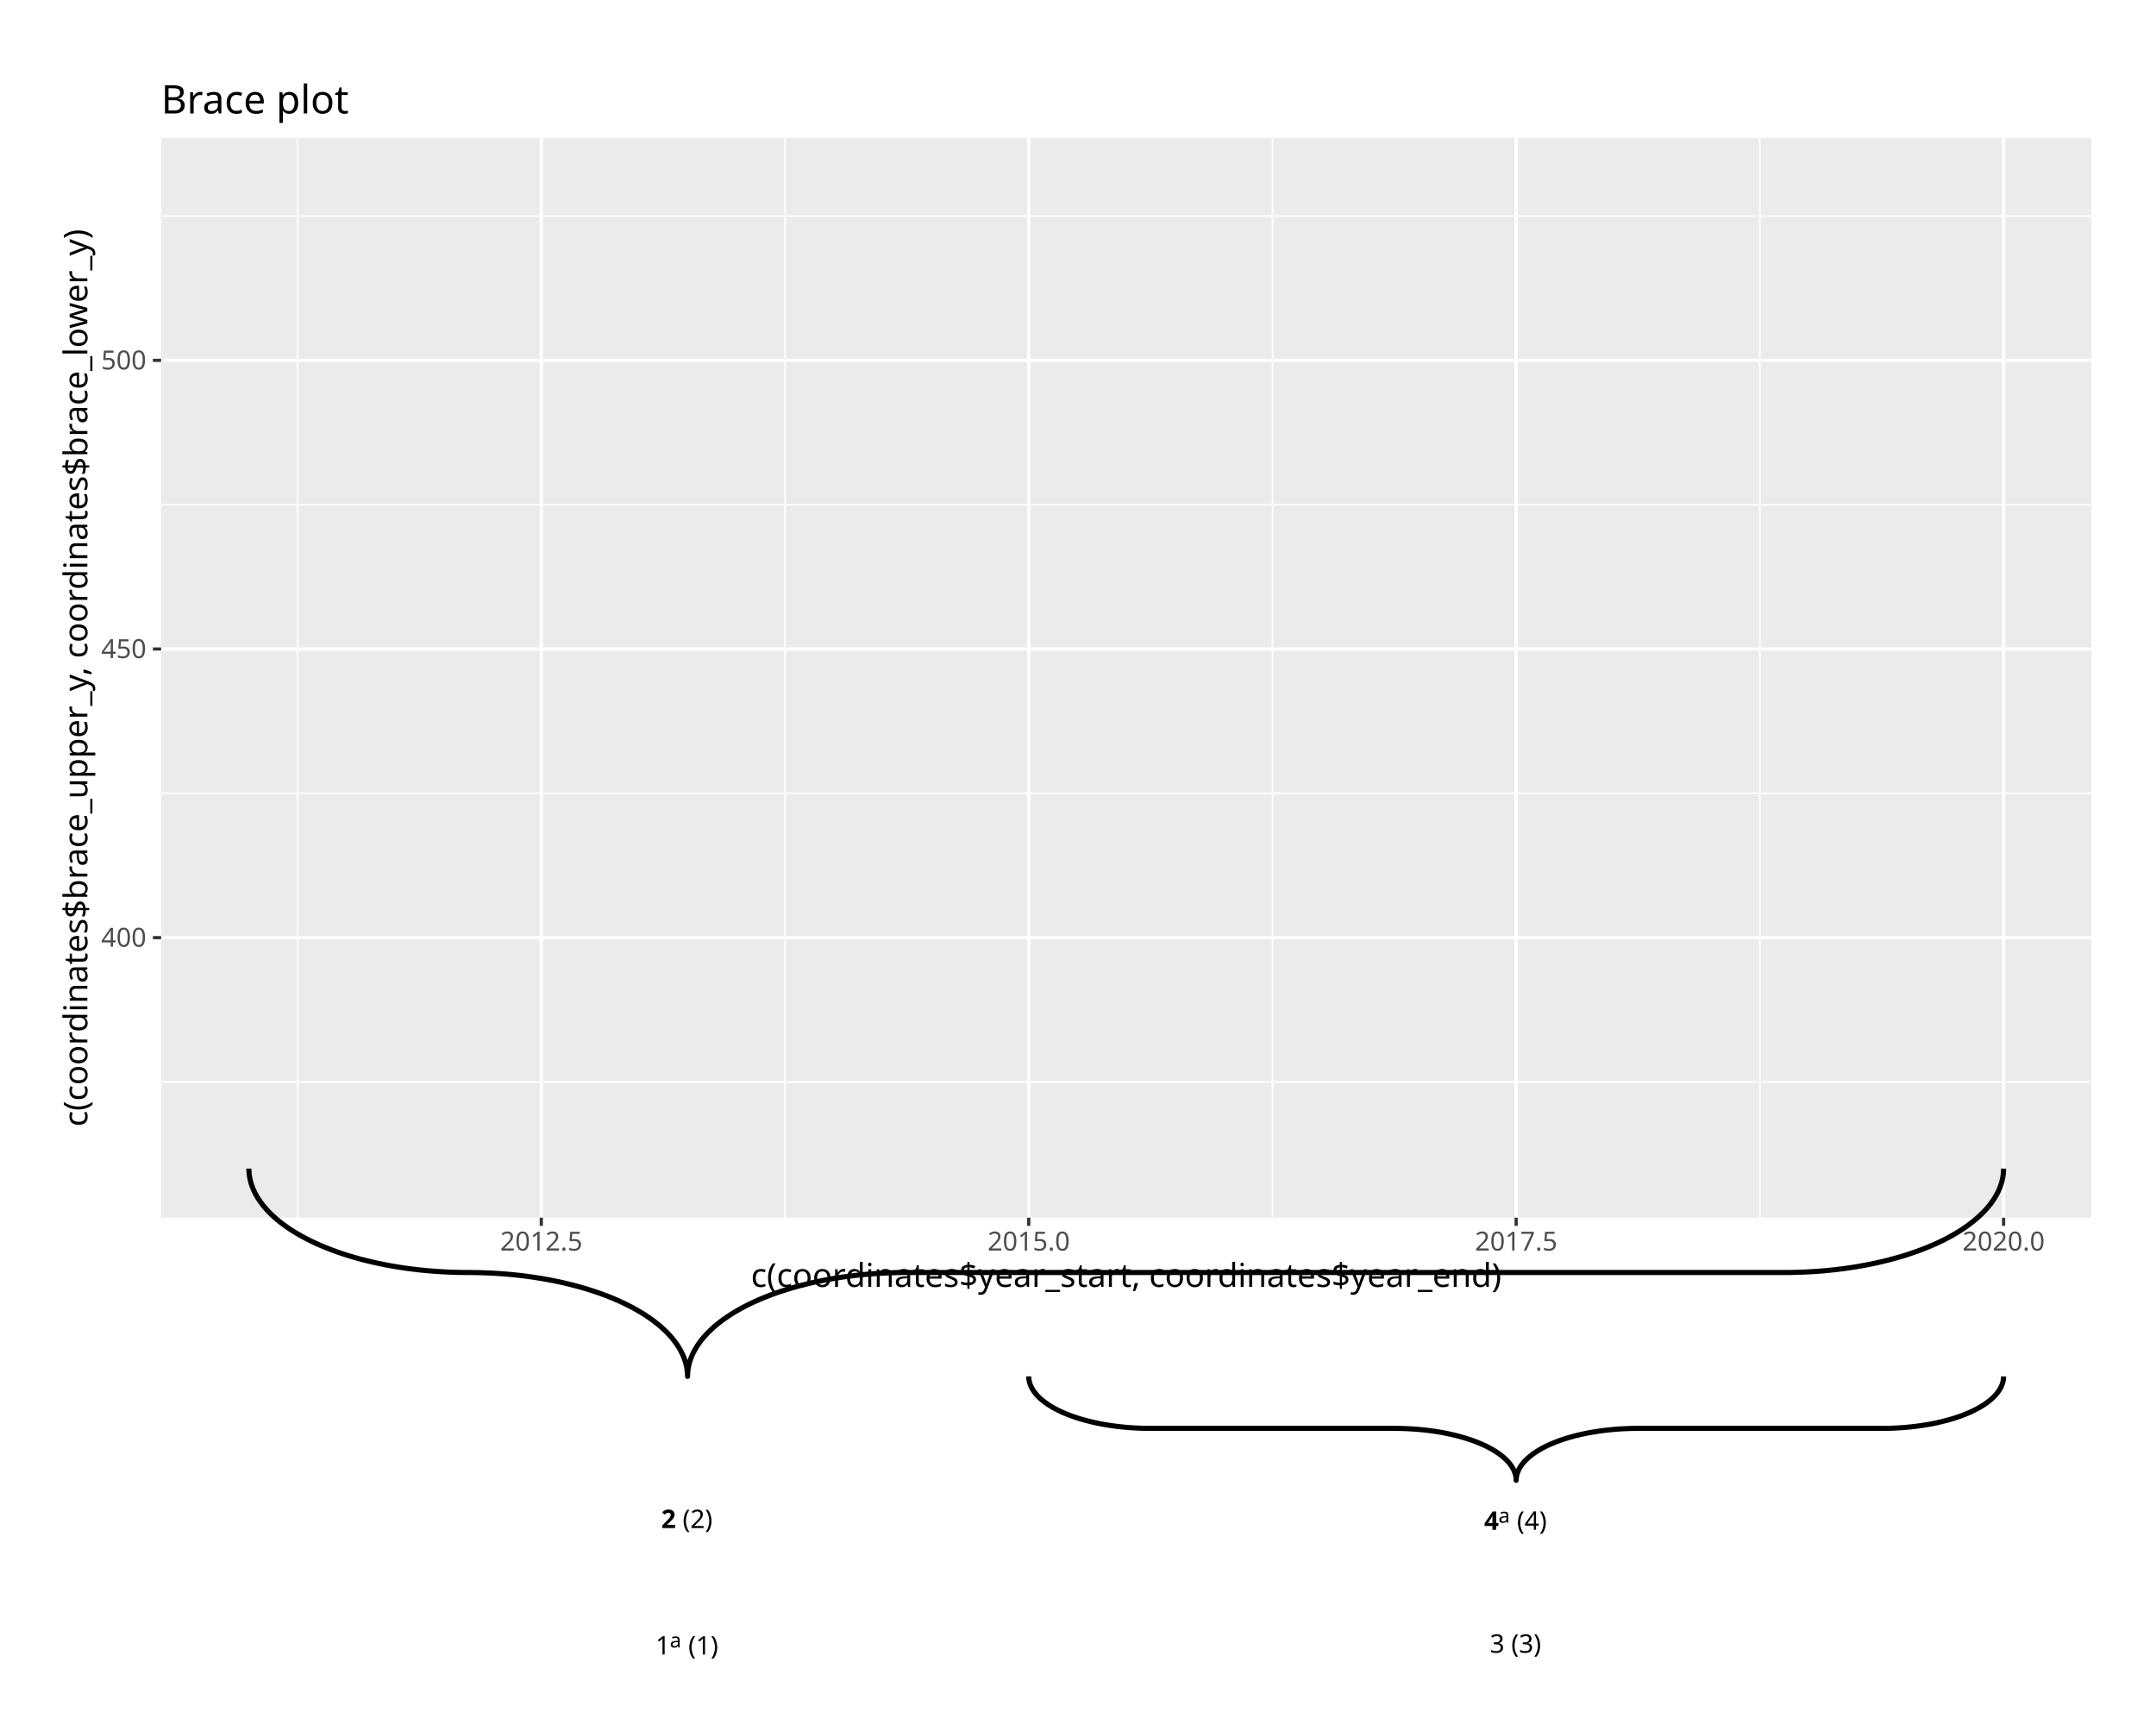
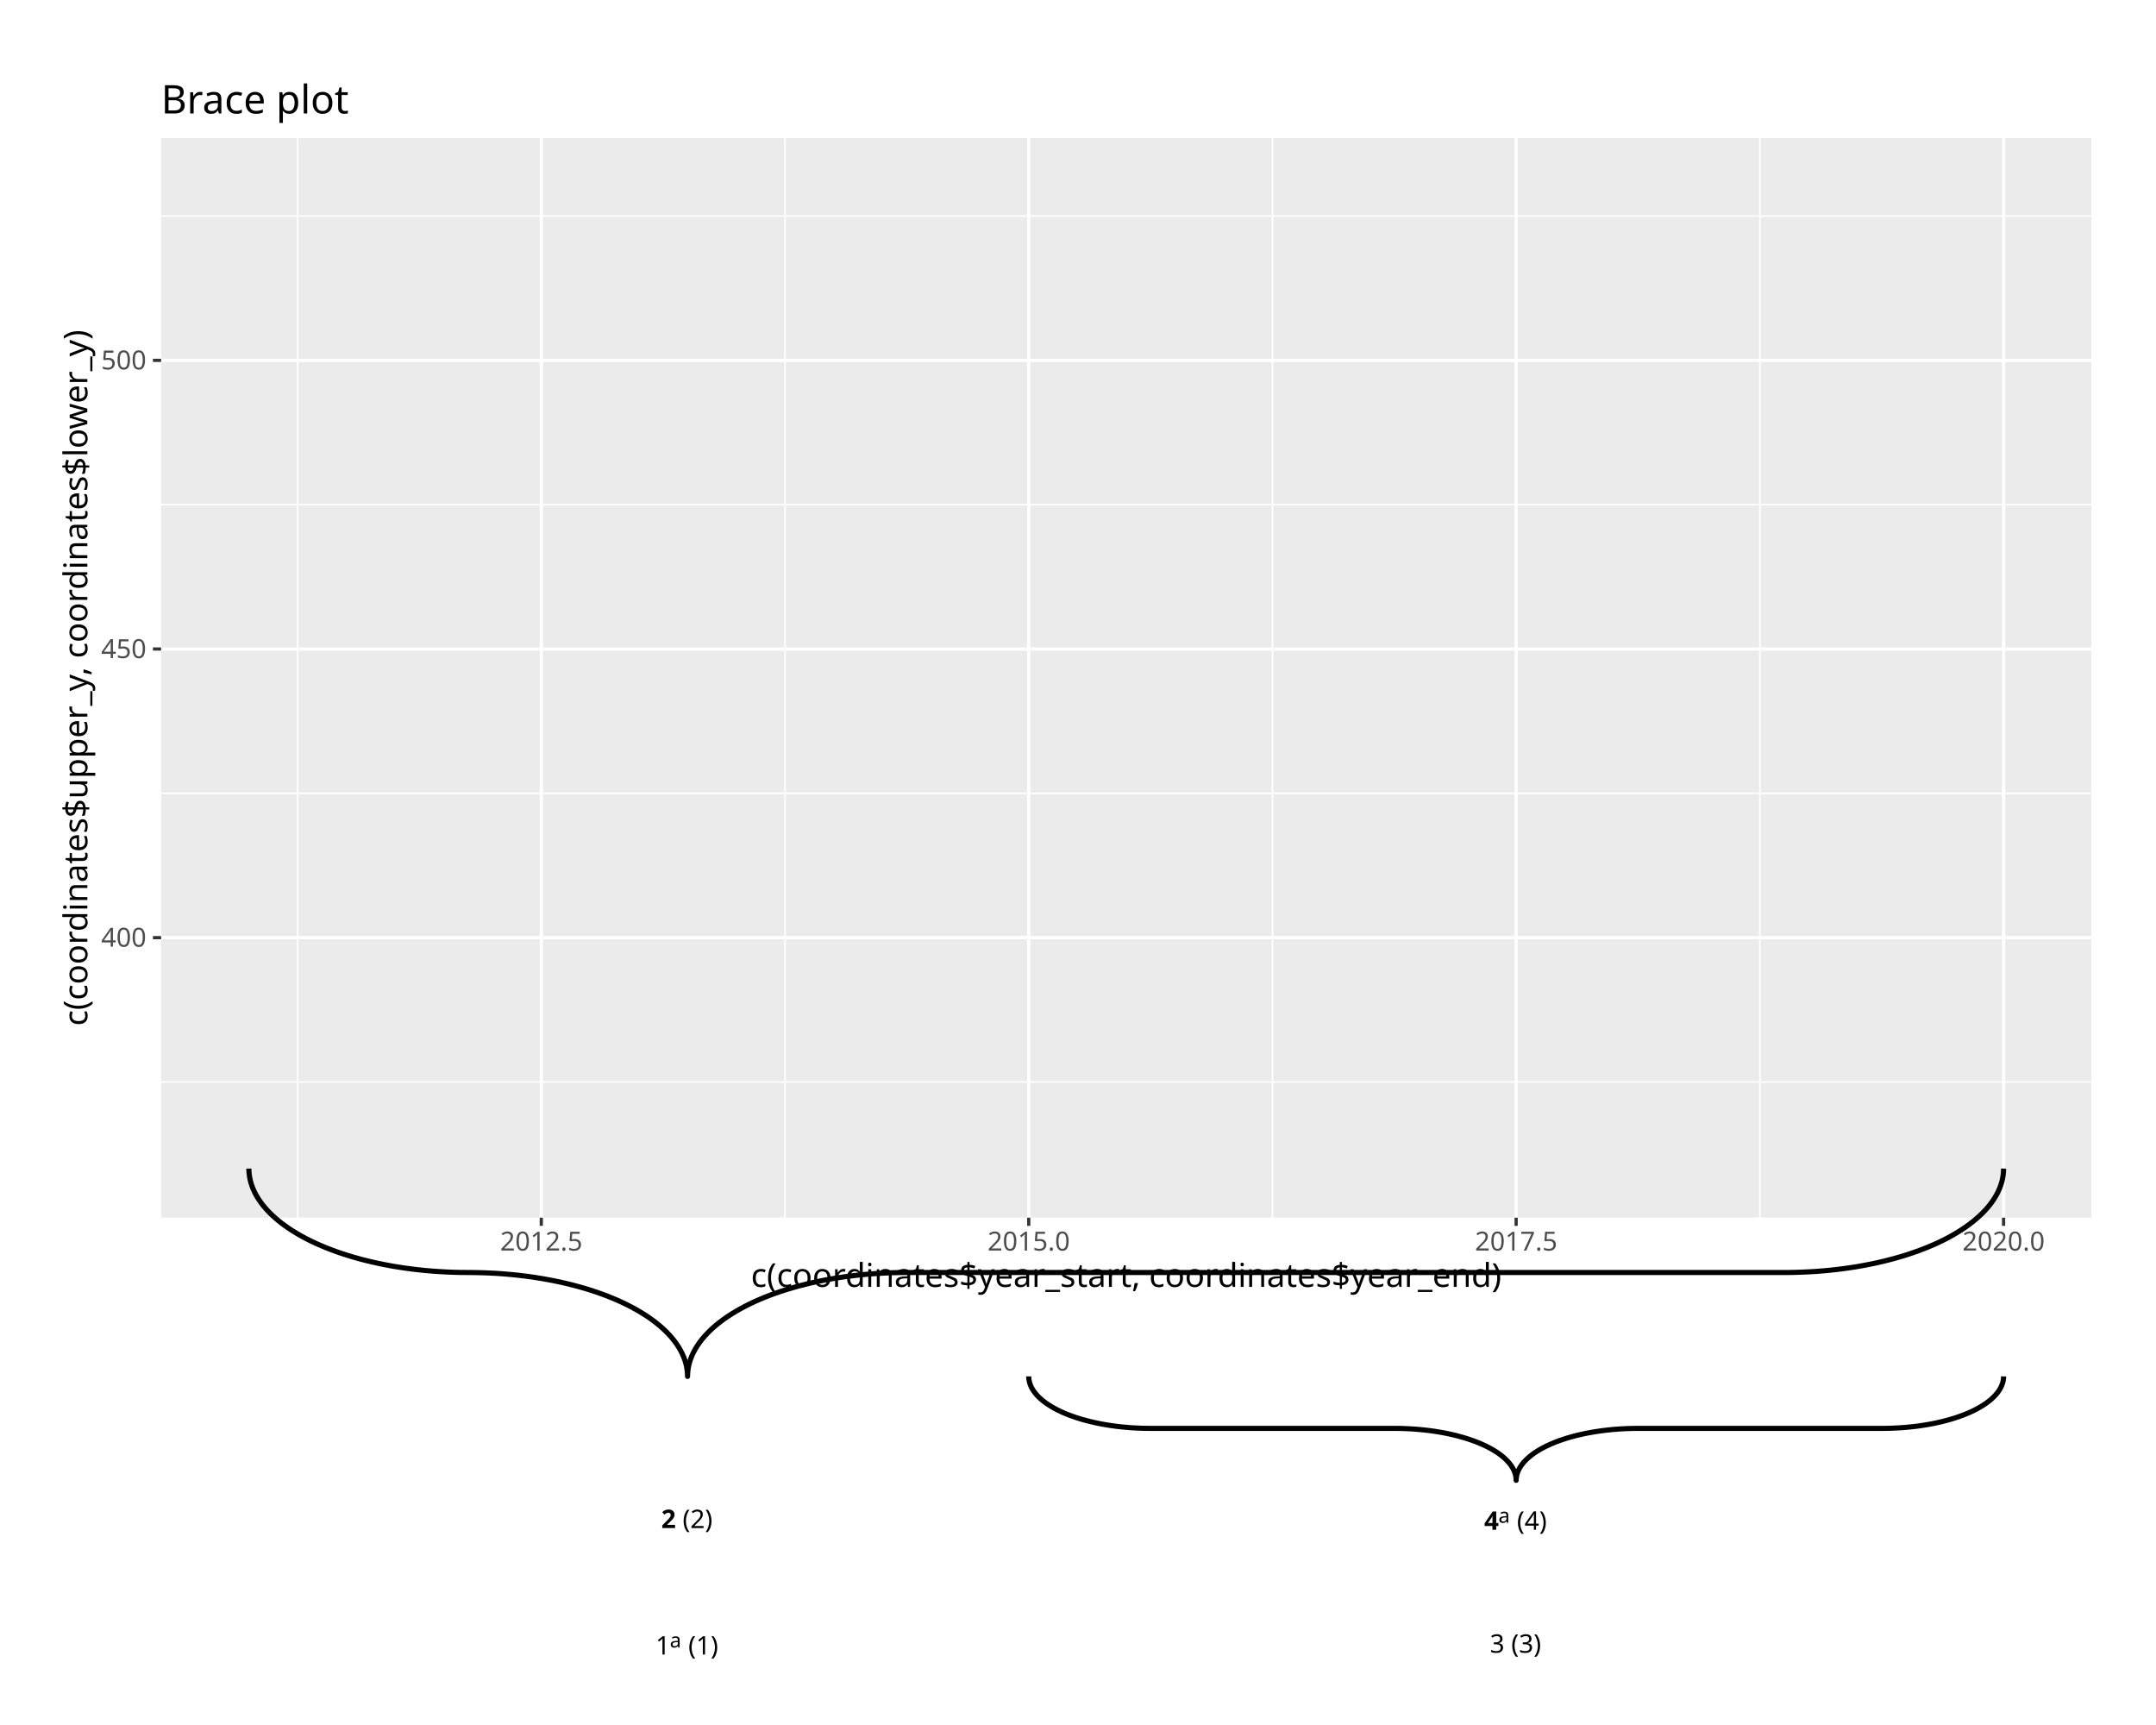
<svg xmlns="http://www.w3.org/2000/svg" class="svglite" data-engine-version="2.0" width="720.00pt" height="576.00pt" viewBox="0 0 720.00 576.00">
  <defs>
    <style type="text/css">
    .svglite line, .svglite polyline, .svglite polygon, .svglite path, .svglite rect, .svglite circle {
      fill: none;
      stroke: #000000;
      stroke-linecap: round;
      stroke-linejoin: round;
      stroke-miterlimit: 10.00;
    }
  </style>
  </defs>
  <rect width="100%" height="100%" style="stroke: none; fill: #FFFFFF;" />
  <defs>
    <clipPath id="cpMC4wMHw3MjAuMDB8MC4wMHw1NzYuMDA=">
      <rect x="0.00" y="0.00" width="720.00" height="576.00" />
    </clipPath>
  </defs>
  <g clip-path="url(#cpMC4wMHw3MjAuMDB8MC4wMHw1NzYuMDA=)">
    <rect x="-0" y="0.00" width="720.00" height="576.00" style="stroke-width: 1.07; stroke: #FFFFFF; fill: #FFFFFF;" />
    <rect x="53.81" y="46.10" width="644.59" height="360.49" style="stroke-width: 1.07; stroke: none; fill: #EBEBEB;" />
    <polyline points="53.81,361.29 698.40,361.29 " style="stroke-width: 0.53; stroke: #FFFFFF; stroke-linecap: butt;" />
    <polyline points="53.81,264.90 698.40,264.90 " style="stroke-width: 0.53; stroke: #FFFFFF; stroke-linecap: butt;" />
    <polyline points="53.81,168.52 698.40,168.52 " style="stroke-width: 0.53; stroke: #FFFFFF; stroke-linecap: butt;" />
    <polyline points="53.81,72.13 698.40,72.13 " style="stroke-width: 0.53; stroke: #FFFFFF; stroke-linecap: butt;" />
    <polyline points="99.39,406.59 99.39,46.10 " style="stroke-width: 0.53; stroke: #FFFFFF; stroke-linecap: butt;" />
    <polyline points="262.16,406.59 262.16,46.10 " style="stroke-width: 0.53; stroke: #FFFFFF; stroke-linecap: butt;" />
    <polyline points="424.94,406.59 424.94,46.10 " style="stroke-width: 0.53; stroke: #FFFFFF; stroke-linecap: butt;" />
    <polyline points="587.71,406.59 587.71,46.10 " style="stroke-width: 0.53; stroke: #FFFFFF; stroke-linecap: butt;" />
    <polyline points="53.81,313.10 698.40,313.10 " style="stroke-width: 1.07; stroke: #FFFFFF; stroke-linecap: butt;" />
    <polyline points="53.81,216.71 698.40,216.71 " style="stroke-width: 1.07; stroke: #FFFFFF; stroke-linecap: butt;" />
    <polyline points="53.81,120.32 698.40,120.32 " style="stroke-width: 1.07; stroke: #FFFFFF; stroke-linecap: butt;" />
    <polyline points="180.77,406.59 180.77,46.10 " style="stroke-width: 1.07; stroke: #FFFFFF; stroke-linecap: butt;" />
    <polyline points="343.55,406.59 343.55,46.10 " style="stroke-width: 1.07; stroke: #FFFFFF; stroke-linecap: butt;" />
    <polyline points="506.32,406.59 506.32,46.10 " style="stroke-width: 1.07; stroke: #FFFFFF; stroke-linecap: butt;" />
    <polyline points="669.10,406.59 669.10,46.10 " style="stroke-width: 1.07; stroke: #FFFFFF; stroke-linecap: butt;" />
    <polyline points="83.11,390.21 83.12,390.75 83.19,391.85 83.34,392.94 83.56,394.03 83.85,395.12 84.21,396.20 84.65,397.28 85.15,398.35 85.73,399.41 86.38,400.46 87.10,401.50 87.88,402.53 88.74,403.55 89.66,404.55 90.65,405.54 91.71,406.52 92.83,407.48 94.01,408.42 95.25,409.34 96.56,410.25 97.92,411.13 99.35,411.99 100.83,412.84 102.36,413.65 103.95,414.45 105.59,415.22 107.29,415.97 109.03,416.69 110.82,417.38 112.65,418.05 114.53,418.69 116.45,419.30 118.41,419.88 120.40,420.44 122.44,420.96 124.50,421.45 126.60,421.91 128.73,422.34 130.88,422.74 133.06,423.10 135.27,423.44 137.49,423.73 139.74,424.00 142.00,424.23 144.27,424.43 146.56,424.59 148.85,424.72 151.16,424.82 153.47,424.88 155.78,424.90 158.09,424.92 160.40,424.96 162.71,425.04 165.01,425.15 167.30,425.29 169.58,425.48 171.85,425.69 174.10,425.94 176.34,426.22 178.55,426.54 180.74,426.89 182.91,427.27 185.05,427.68 187.17,428.12 189.25,428.60 191.30,429.11 193.32,429.65 195.29,430.21 197.23,430.81 199.13,431.44 200.99,432.09 202.80,432.77 204.56,433.48 206.28,434.21 207.95,434.97 209.56,435.76 211.13,436.56 212.63,437.39 214.09,438.25 215.48,439.12 216.82,440.01 218.09,440.93 219.31,441.86 220.46,442.81 221.54,443.78 222.57,444.76 223.52,445.76 224.41,446.77 225.23,447.79 225.99,448.83 226.67,449.88 227.28,450.93 227.82,452.00 228.30,453.07 228.70,454.15 229.02,455.23 229.28,456.32 229.46,457.42 229.57,458.51 229.61,459.60 229.61,459.60 229.62,459.06 229.69,457.96 229.83,456.87 230.05,455.78 230.34,454.69 230.71,453.61 231.14,452.53 231.65,451.46 232.23,450.40 232.88,449.35 233.59,448.31 234.38,447.28 235.24,446.26 236.16,445.26 237.15,444.27 238.20,443.29 239.32,442.33 240.51,441.39 241.75,440.47 243.06,439.57 244.42,438.68 245.85,437.82 247.33,436.98 248.86,436.16 250.45,435.36 252.09,434.59 253.78,433.84 255.53,433.12 257.31,432.43 259.15,431.76 261.03,431.12 262.94,430.51 264.90,429.93 266.90,429.37 268.93,428.85 271.00,428.36 273.10,427.90 275.23,427.47 277.38,427.07 279.56,426.71 281.77,426.37 283.99,426.08 286.23,425.81 288.49,425.58 290.77,425.38 293.06,425.22 295.35,425.09 297.66,424.99 299.97,424.93 302.28,424.91 597.59,424.90 599.90,424.85 602.20,424.77 604.50,424.66 606.80,424.52 609.08,424.34 611.34,424.12 613.60,423.87 615.83,423.59 618.05,423.27 620.24,422.93 622.41,422.54 624.55,422.13 626.66,421.69 628.74,421.21 630.79,420.70 632.81,420.16 634.79,419.60 636.73,419.00 638.62,418.37 640.48,417.72 642.29,417.04 644.06,416.33 645.77,415.60 647.44,414.84 649.06,414.06 650.62,413.25 652.13,412.42 653.58,411.56 654.97,410.69 656.31,409.80 657.59,408.88 658.80,407.95 659.95,407.00 661.04,406.03 662.06,405.05 663.02,404.05 663.91,403.04 664.73,402.02 665.48,400.98 666.16,399.93 666.78,398.88 667.32,397.81 667.79,396.74 668.19,395.66 668.52,394.58 668.77,393.49 668.95,392.40 669.06,391.30 669.10,390.21 669.10,390.21 " style="stroke-width: 1.71; stroke-linecap: butt;" />
    <polyline points="343.55,459.60 343.55,459.88 343.59,460.43 343.68,460.97 343.80,461.52 343.96,462.06 344.16,462.60 344.40,463.14 344.68,463.68 345.01,464.21 345.37,464.73 345.77,465.25 346.20,465.77 346.68,466.28 347.19,466.78 347.74,467.27 348.33,467.76 348.95,468.24 349.60,468.71 350.30,469.17 351.02,469.62 351.78,470.07 352.57,470.50 353.39,470.92 354.25,471.33 355.13,471.73 356.04,472.11 356.98,472.49 357.95,472.85 358.94,473.19 359.96,473.53 361.00,473.85 362.07,474.15 363.16,474.44 364.27,474.72 365.40,474.98 366.55,475.23 367.71,475.46 368.89,475.67 370.09,475.87 371.30,476.05 372.53,476.22 373.76,476.37 375.01,476.50 376.26,476.62 377.53,476.72 378.80,476.80 380.07,476.86 381.35,476.91 382.64,476.94 383.92,476.95 466.59,476.96 467.88,476.98 469.16,477.02 470.44,477.08 471.71,477.15 472.98,477.24 474.24,477.35 475.49,477.47 476.73,477.61 477.96,477.77 479.18,477.94 480.38,478.13 481.57,478.34 482.75,478.56 483.90,478.80 485.04,479.06 486.16,479.32 487.26,479.61 488.34,479.91 489.39,480.22 490.43,480.55 491.43,480.89 492.41,481.24 493.37,481.61 494.29,481.99 495.19,482.38 496.06,482.78 496.90,483.20 497.70,483.63 498.48,484.06 499.22,484.51 499.93,484.97 500.60,485.43 501.24,485.91 501.85,486.39 502.41,486.88 502.94,487.38 503.44,487.89 503.90,488.40 504.31,488.92 504.69,489.44 505.03,489.97 505.33,490.50 505.60,491.04 505.82,491.58 506.00,492.12 506.14,492.66 506.24,493.21 506.30,493.76 506.32,494.30 506.32,494.30 506.33,494.03 506.37,493.48 506.45,492.94 506.57,492.39 506.73,491.85 506.94,491.31 507.18,490.77 507.46,490.23 507.78,489.70 508.14,489.18 508.54,488.66 508.98,488.14 509.45,487.63 509.97,487.13 510.52,486.64 511.10,486.15 511.72,485.67 512.38,485.20 513.07,484.74 513.80,484.28 514.56,483.84 515.35,483.41 516.17,482.99 517.02,482.58 517.91,482.18 518.82,481.80 519.76,481.42 520.72,481.06 521.72,480.72 522.74,480.38 523.78,480.06 524.85,479.76 525.93,479.46 527.04,479.19 528.17,478.93 529.32,478.68 530.49,478.45 531.67,478.24 532.87,478.04 534.08,477.86 535.30,477.69 536.54,477.54 537.78,477.41 539.04,477.29 540.30,477.19 541.57,477.11 542.85,477.05 544.13,477.00 545.41,476.97 546.70,476.96 629.37,476.95 630.65,476.93 631.94,476.89 633.21,476.83 634.49,476.76 635.75,476.67 637.01,476.56 638.27,476.44 639.51,476.30 640.74,476.14 641.96,475.96 643.16,475.77 644.35,475.57 645.52,475.35 646.68,475.11 647.82,474.85 648.94,474.58 650.04,474.30 651.11,474.00 652.17,473.69 653.20,473.36 654.21,473.02 655.19,472.67 656.14,472.30 657.07,471.92 657.97,471.53 658.83,471.13 659.67,470.71 660.48,470.28 661.25,469.85 661.99,469.40 662.70,468.94 663.38,468.48 664.02,468.00 664.62,467.52 665.19,467.03 665.72,466.53 666.21,466.02 666.67,465.51 667.09,464.99 667.47,464.47 667.81,463.94 668.11,463.41 668.37,462.87 668.59,462.33 668.78,461.79 668.92,461.25 669.02,460.70 669.08,460.15 669.10,459.60 669.10,459.60 " style="stroke-width: 1.71; stroke-linecap: butt;" />
    <text x="218.93" y="552.46" style="font-size: 8.54px; font-family: sans;" textLength="4.75px" lengthAdjust="spacingAndGlyphs">1</text>
    <text x="223.68" y="550.11" style="font-size: 6.83px; font-family: sans;" textLength="3.80px" lengthAdjust="spacingAndGlyphs">a</text>
    <text x="229.85" y="552.46" style="font-size: 8.54px; font-family: sans;" textLength="10.43px" lengthAdjust="spacingAndGlyphs">(1)</text>
    <text x="220.83" y="510.24" style="font-size: 8.54px; font-weight: bold; font-family: sans;" textLength="4.75px" lengthAdjust="spacingAndGlyphs">2</text>
    <text x="227.95" y="510.24" style="font-size: 8.54px; font-family: sans;" textLength="10.43px" lengthAdjust="spacingAndGlyphs">(2)</text>
    <text x="497.55" y="551.87" style="font-size: 8.54px; font-family: sans;" textLength="4.75px" lengthAdjust="spacingAndGlyphs">3</text>
    <text x="504.67" y="551.87" style="font-size: 8.54px; font-family: sans;" textLength="10.43px" lengthAdjust="spacingAndGlyphs">(3)</text>
    <text x="495.65" y="510.82" style="font-size: 8.54px; font-weight: bold; font-family: sans;" textLength="4.75px" lengthAdjust="spacingAndGlyphs">4</text>
    <text x="500.40" y="508.47" style="font-size: 6.83px; font-family: sans;" textLength="3.80px" lengthAdjust="spacingAndGlyphs">a</text>
    <text x="506.57" y="510.82" style="font-size: 8.54px; font-family: sans;" textLength="10.43px" lengthAdjust="spacingAndGlyphs">(4)</text>
    <text x="48.88" y="316.12" text-anchor="end" style="font-size: 8.80px; fill: #4D4D4D; font-family: sans;" textLength="14.68px" lengthAdjust="spacingAndGlyphs">400</text>
    <text x="48.88" y="219.74" text-anchor="end" style="font-size: 8.80px; fill: #4D4D4D; font-family: sans;" textLength="14.68px" lengthAdjust="spacingAndGlyphs">450</text>
    <text x="48.88" y="123.35" text-anchor="end" style="font-size: 8.80px; fill: #4D4D4D; font-family: sans;" textLength="14.68px" lengthAdjust="spacingAndGlyphs">500</text>
    <polyline points="51.07,313.10 53.81,313.10 " style="stroke-width: 1.07; stroke: #333333; stroke-linecap: butt;" />
    <polyline points="51.07,216.71 53.81,216.71 " style="stroke-width: 1.07; stroke: #333333; stroke-linecap: butt;" />
    <polyline points="51.07,120.32 53.81,120.32 " style="stroke-width: 1.07; stroke: #333333; stroke-linecap: butt;" />
    <polyline points="180.77,409.33 180.77,406.59 " style="stroke-width: 1.07; stroke: #333333; stroke-linecap: butt;" />
    <polyline points="343.55,409.33 343.55,406.59 " style="stroke-width: 1.07; stroke: #333333; stroke-linecap: butt;" />
    <polyline points="506.32,409.33 506.32,406.59 " style="stroke-width: 1.07; stroke: #333333; stroke-linecap: butt;" />
    <polyline points="669.10,409.33 669.10,406.59 " style="stroke-width: 1.07; stroke: #333333; stroke-linecap: butt;" />
    <text x="180.77" y="417.58" text-anchor="middle" style="font-size: 8.80px; fill: #4D4D4D; font-family: sans;" textLength="26.92px" lengthAdjust="spacingAndGlyphs">2012.5</text>
    <text x="343.55" y="417.58" text-anchor="middle" style="font-size: 8.80px; fill: #4D4D4D; font-family: sans;" textLength="26.92px" lengthAdjust="spacingAndGlyphs">2015.0</text>
    <text x="506.32" y="417.58" text-anchor="middle" style="font-size: 8.80px; fill: #4D4D4D; font-family: sans;" textLength="26.92px" lengthAdjust="spacingAndGlyphs">2017.5</text>
    <text x="669.10" y="417.58" text-anchor="middle" style="font-size: 8.80px; fill: #4D4D4D; font-family: sans;" textLength="26.92px" lengthAdjust="spacingAndGlyphs">2020.0</text>
    <text x="376.10" y="429.72" text-anchor="middle" style="font-size: 11.00px; font-family: sans;" textLength="239.73px" lengthAdjust="spacingAndGlyphs">c(coordinates$year_start, coordinates$year_end)</text>
-     <text transform="translate(29.17,226.35) rotate(-90)" text-anchor="middle" style="font-size: 11.00px; font-family: sans;" textLength="289.89px" lengthAdjust="spacingAndGlyphs">c(coordinates$brace_upper_y, coordinates$brace_lower_y)</text>
+     <text transform="translate(29.17,226.35) rotate(-90)" text-anchor="middle" style="font-size: 11.00px; font-family: sans;" textLength="289.89px" lengthAdjust="spacingAndGlyphs">c(coordinates$upper_y, coordinates$lower_y)</text>
    <text x="53.81" y="37.88" style="font-size: 13.20px; font-family: sans;" textLength="59.44px" lengthAdjust="spacingAndGlyphs">Brace plot</text>
  </g>
</svg>
